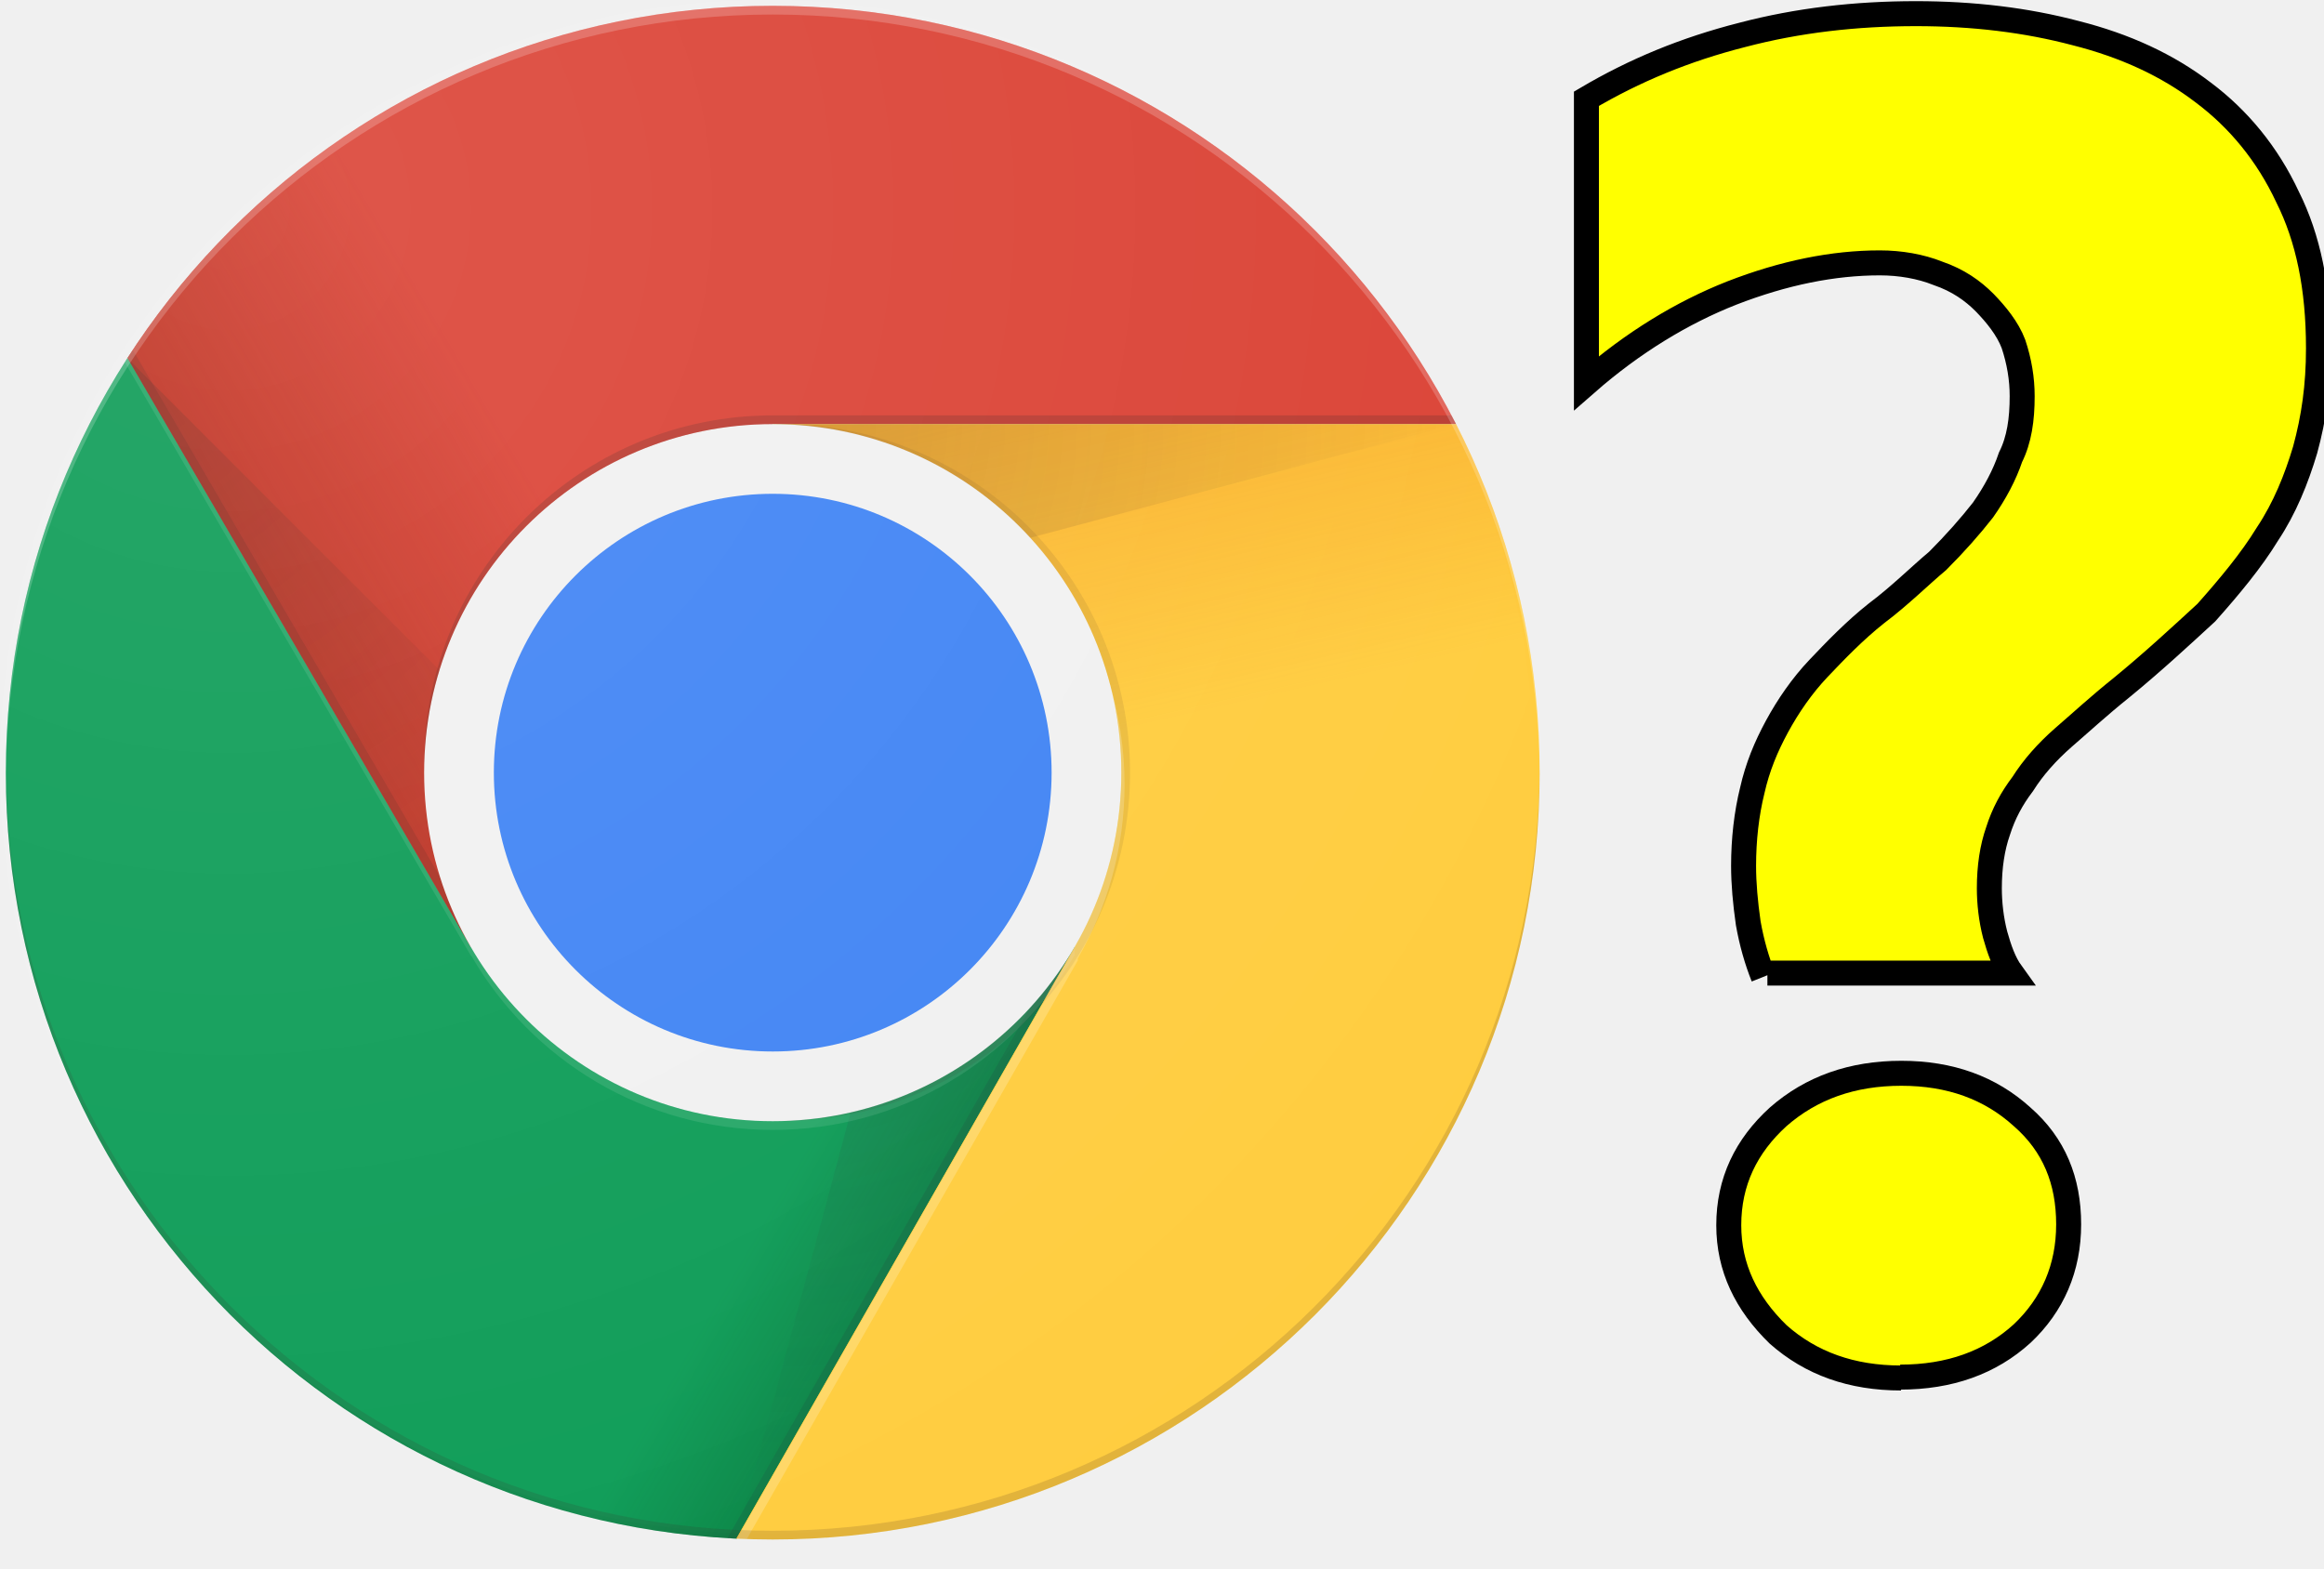
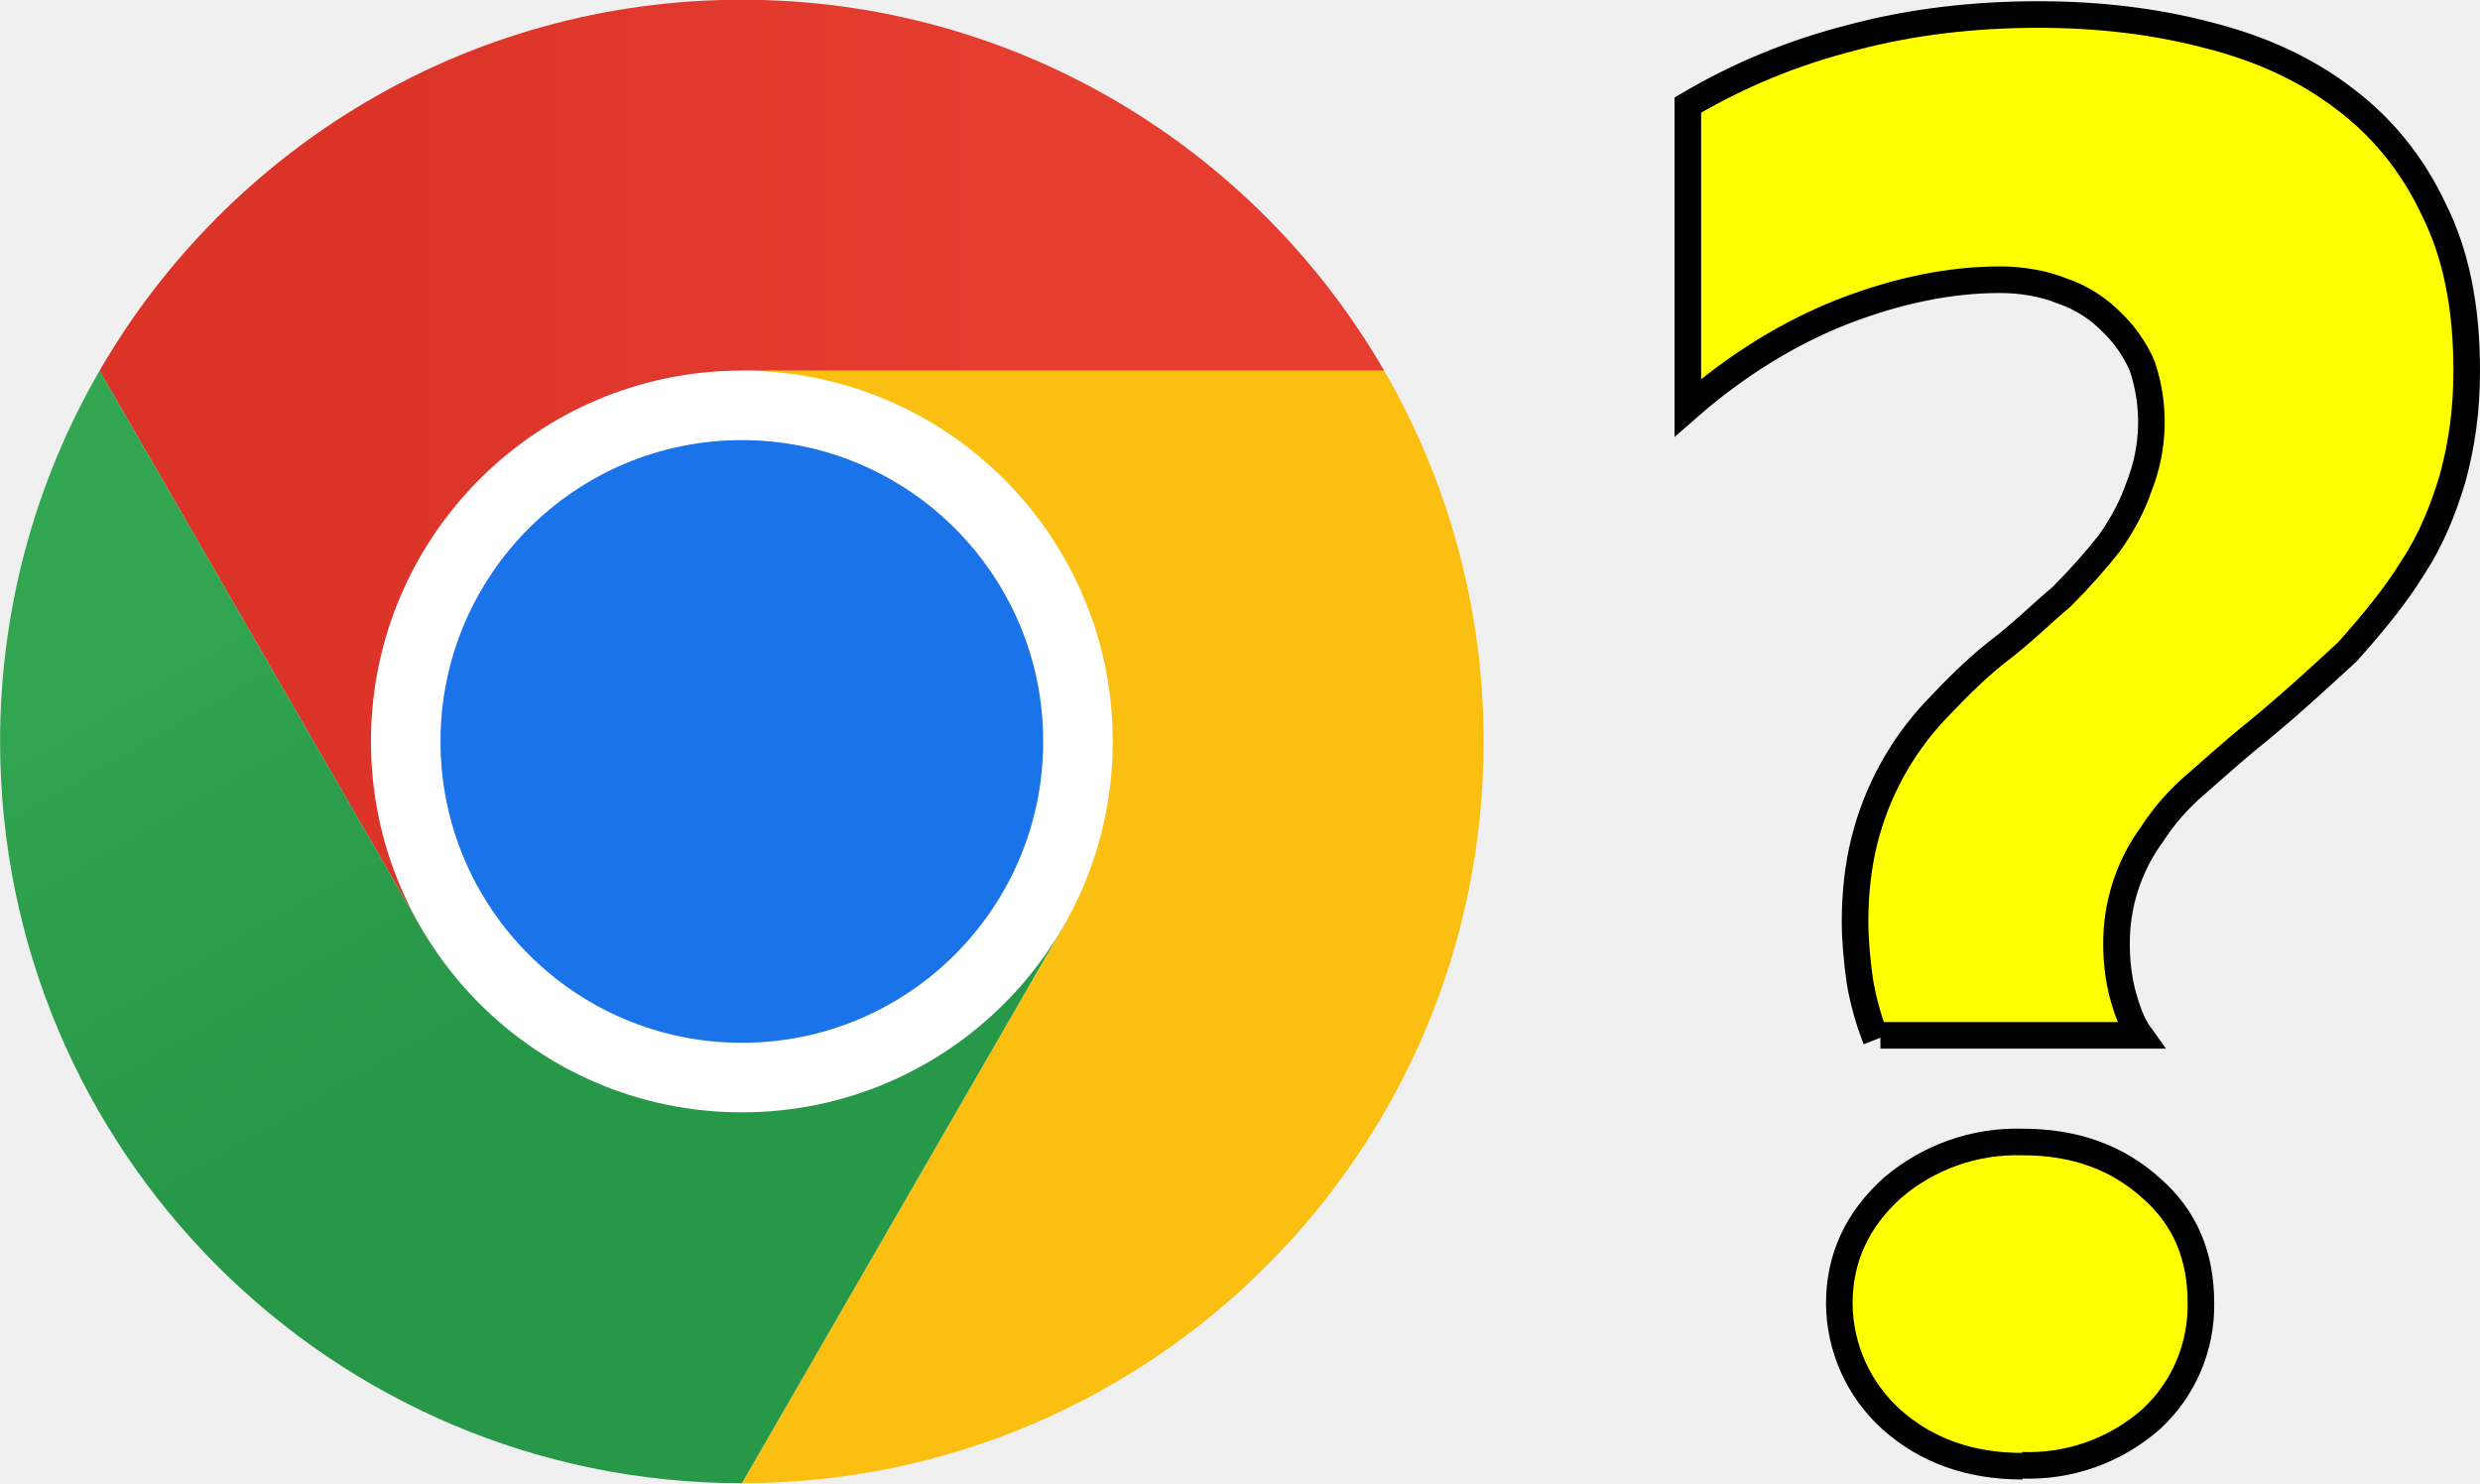
- <svg xmlns="http://www.w3.org/2000/svg" xmlns:xlink="http://www.w3.org/1999/xlink" width="80" height="54" viewBox="1 1 80 54">
+ <svg xmlns="http://www.w3.org/2000/svg" width="80.24" height="48" viewBox="1 1 80.24 48">
  <defs>
+     <linearGradient id="c" x2="1" gradientTransform="translate(-93.12 -67.3) scale(231.627)" gradientUnits="userSpaceOnUse">
+       <stop offset="0" stop-color="#db3328" />
+       <stop offset="1" stop-color="#e53d30" />
+     </linearGradient>
+     <linearGradient id="e" x2="1" gradientTransform="rotate(60 -6.85 -119.22) scale(189.8653)" gradientUnits="userSpaceOnUse">
+       <stop offset="0" stop-color="#32a651" />
+       <stop offset="1" stop-color="#279847" />
+     </linearGradient>
+     <clipPath id="a">
+       <path d="M8.57 96Z" />
+     </clipPath>
+     <clipPath id="b">
+       <path d="M8.57 96Z" />
+     </clipPath>
    <circle id="d" cx="96" cy="96" r="88" />
-     <linearGradient id="r" x1="110.87" x2="52.54" y1="164.5" y2="130.33" xlink:href="#a" gradientUnits="userSpaceOnUse" />
-     <linearGradient id="n" x1="29.34" x2="81.84" y1="75.02" y2="44.35" xlink:href="#b" gradientUnits="userSpaceOnUse" />
-     <linearGradient id="k" x1="121.86" x2="136.55" y1="49.8" y2="114.13" xlink:href="#c" gradientUnits="userSpaceOnUse" />
-     <linearGradient id="j" x1="121.86" x2="136.55" y1="49.8" y2="114.13" xlink:href="#c" gradientUnits="userSpaceOnUse" />
-     <linearGradient id="g" x1="110.87" x2="52.54" y1="164.5" y2="130.33" xlink:href="#a" gradientUnits="userSpaceOnUse" />
-     <linearGradient id="f" x1="29.34" x2="81.84" y1="75.02" y2="44.35" xlink:href="#b" gradientUnits="userSpaceOnUse" />
  </defs>
-   <clipPath id="e">
-     <use width="176" height="176" xlink:href="#d" overflow="visible" />
-   </clipPath>
-   <g transform="matrix(.3 0 0 .3 -1.2 -1.2)" clip-path="url(#e)">
-     <path fill="#db4437" d="M21.97 8v108h39.4L96 56h88V8z" />
-     <linearGradient id="b" x1="29.34" x2="81.84" y1="75.02" y2="44.35" gradientUnits="userSpaceOnUse">
-       <stop offset="0" stop-color="#a52714" stop-opacity=".6" />
-       <stop offset=".66" stop-color="#a52714" stop-opacity="0" />
-     </linearGradient>
-     <path fill="url(#f)" d="M21.97 8v108h39.4L96 56h88V8z" />
+   <path fill="#ff0" stroke="#000" stroke-width=".86" d="M61.7 34.63a9.38 9.38 0 0 1-.52-1.85c-.1-.7-.16-1.36-.16-1.97 0-.9.1-1.8.3-2.6a9.51 9.51 0 0 1 2.28-4.2c.57-.6 1.24-1.3 2-1.9.8-.6 1.5-1.3 2.1-1.8.6-.6 1.13-1.2 1.56-1.75.42-.6.74-1.2.95-1.82a5.66 5.66 0 0 0 .1-3.9 4.4 4.4 0 0 0-1-1.43c-.4-.4-.9-.76-1.6-1-.6-.24-1.3-.36-2-.36-1.6 0-3.3.34-5.1 1.04-1.7.67-3.4 1.7-5 3.1V4.4c1.66-.98 3.4-1.7 5.37-2.2 1.9-.5 3.9-.73 5.97-.73 1.97 0 3.8.22 5.5.67 1.7.43 3.16 1.1 4.4 2.05 1.2.9 2.2 2.1 2.9 3.6.7 1.4 1.06 3.1 1.06 5.2 0 1.3-.16 2.4-.46 3.5-.3 1-.7 2-1.3 2.9-.55.9-1.3 1.8-2.1 2.7-.87.8-1.84 1.7-2.94 2.6-.75.6-1.4 1.2-1.98 1.7a7.41 7.41 0 0 0-1.4 1.6 5.95 5.95 0 0 0-1.15 3.59c0 .5.06 1.06.2 1.6.14.5.3.96.56 1.32h-8.4m4.6 13.94c-1.7 0-3.1-.5-4.23-1.5a5.1 5.1 0 0 1-1.7-3.76c0-1.5.6-2.73 1.7-3.73a6.2 6.2 0 0 1 4.24-1.5c1.68 0 3.06.5 4.16 1.5 1.1.96 1.6 2.2 1.6 3.7a5 5 0 0 1-1.6 3.76 6 6 0 0 1-4.2 1.5" font-family="Gisha" font-size="41.88" font-weight="bold" letter-spacing="0" overflow="visible" style="line-height:125%;-inkscape-font-specification:'Gisha Bold'" word-spacing="0" />
+   <g style="stroke-width:10.666">
+     <g style="stroke-width:10.666">
+       <g clip-path="url(#a)" opacity=".5" style="stroke-width:113.771" transform="matrix(.37499 0 0 -.37499 1 49)">
+         <g style="stroke-width:10.666">
+           <path fill="#d663ff" d="M0 0Z" style="stroke-width:113.771" transform="translate(8.58 96)" />
+         </g>
+       </g>
+       <g clip-path="url(#b)" opacity=".5" style="stroke-width:113.771" transform="matrix(.37499 0 0 -.37499 1 49)">
+         <g style="stroke-width:10.666">
+           <path fill="#9963ff" d="M0 0Z" style="stroke-width:113.771" transform="translate(8.58 96)" />
+         </g>
+       </g>
+     </g>
+     <path fill="#fbbf12" d="m51.77 28.7 110.85 64-110.85 192c141.38 0 255.99-114.61 255.99-256 0-46.64-12.54-90.33-34.33-128H51.76Z" style="stroke-width:40.313" transform="translate(20.15 22.3) scale(.09375)" />
+     <path fill="url(#a)" d="M51.77-227.29c-94.76 0-177.42 51.52-221.68 128.03L-59.1 92.71l110.86-64v-128h221.66c-44.27-76.5-126.93-128-221.66-128Z" style="fill:url(#c);stroke-width:40.313" transform="translate(20.15 22.3) scale(.09375)" />
+     <path fill="url(#d)" d="M-204.23 28.7c0 141.39 114.61 256 256 256l110.85-192-110.85-64-110.86 64L-169.9-99.26A254.7 254.7 0 0 0-204.23 28.7" style="fill:url(#e);stroke-width:40.313" transform="translate(20.15 22.3) scale(.09375)" />
+     <path fill="#fff" d="M179.76 28.7c0 70.7-57.3 128-128 128-70.69 0-128-57.3-128-128 0-70.68 57.31-128 128-128 70.7 0 128 57.32 128 128" style="stroke-width:40.313" transform="translate(20.15 22.3) scale(.09375)" />
+     <path fill="#1a73e8" d="M155.76 28.7c0 57.44-46.56 104-104 104-57.43 0-104-46.56-104-104 0-57.43 46.57-104 104-104 57.44 0 104 46.57 104 104" style="stroke-width:40.313" transform="translate(20.15 22.3) scale(.09375)" />
  </g>
-   <path fill="#3e2723" fill-opacity=".15" d="M62.3 115.65l-39.8-68.3-.58 1 39.54 67.8z" transform="matrix(.3 0 0 .3 -1.2 -1.2)" clip-path="url(#e)" />
-   <g transform="matrix(.3 0 0 .3 -1.2 -1.2)" clip-path="url(#e)">
-     <path fill="#0f9d58" d="M8 184h83.77l38.88-38.88V116h-69.3L8 24.48z" />
-     <linearGradient id="a" x1="110.87" x2="52.54" y1="164.5" y2="130.33" gradientUnits="userSpaceOnUse">
-       <stop offset="0" stop-color="#055524" stop-opacity=".4" />
-       <stop offset=".33" stop-color="#055524" stop-opacity="0" />
-     </linearGradient>
-     <path fill="url(#g)" d="M8 184h83.77l38.88-38.88V116h-69.3L8 24.48z" />
-   </g>
-   <path fill="#263238" fill-opacity=".15" d="M129.84 117.33l-.83-.48L90.7 184h1.15l38.1-66.64z" transform="matrix(.3 0 0 .3 -1.2 -1.2)" clip-path="url(#e)" />
-   <g transform="matrix(.3 0 0 .3 -1.2 -1.2)" clip-path="url(#e)">
-     <defs>
-       <path id="h" d="M8 184h83.77l38.88-38.88V116h-69.3L8 24.48z" />
-     </defs>
-     <clipPath id="i">
-       <use width="176" height="176" xlink:href="#h" overflow="visible" />
-     </clipPath>
-     <g clip-path="url(#i)">
-       <path fill="#ffcd40" d="M96 56l34.65 60-38.88 68H184V56z" />
-       <linearGradient id="c" x1="121.86" x2="136.55" y1="49.8" y2="114.13" gradientUnits="userSpaceOnUse">
-         <stop offset="0" stop-color="#ea6100" stop-opacity=".3" />
-         <stop offset=".66" stop-color="#ea6100" stop-opacity="0" />
-       </linearGradient>
-       <path fill="url(#j)" d="M96 56l34.65 60-38.88 68H184V56z" />
-     </g>
-   </g>
-   <g transform="matrix(.3 0 0 .3 -1.2 -1.2)" clip-path="url(#e)">
-     <path fill="#ffcd40" d="M96 56l34.65 60-38.88 68H184V56z" />
-     <path fill="url(#k)" d="M96 56l34.65 60-38.88 68H184V56z" />
-   </g>
-   <g transform="matrix(.3 0 0 .3 -1.2 -1.2)" clip-path="url(#e)">
-     <defs>
-       <path id="l" d="M96 56l34.65 60-38.88 68H184V56z" />
-     </defs>
-     <clipPath id="m">
-       <use width="176" height="176" xlink:href="#l" overflow="visible" />
-     </clipPath>
-     <g clip-path="url(#m)">
-       <path fill="#db4437" d="M21.97 8v108h39.4L96 56h88V8z" />
-       <path fill="url(#n)" d="M21.97 8v108h39.4L96 56h88V8z" />
-     </g>
-   </g>
-   <radialGradient id="o" cx="668.18" cy="55.95" r="84.08" gradientUnits="userSpaceOnUse" gradientTransform="translate(-576)">
-     <stop offset="0" stop-color="#3e2723" stop-opacity=".2" />
-     <stop offset="1" stop-color="#3e2723" stop-opacity="0" />
-   </radialGradient>
-   <path fill="url(#o)" d="M96 56v20.95L174.4 56z" transform="matrix(.3 0 0 .3 -1.2 -1.2)" clip-path="url(#e)" />
-   <g transform="matrix(.3 0 0 .3 -1.2 -1.2)" clip-path="url(#e)">
-     <defs>
-       <path id="p" d="M21.97 8v40.34L61.37 116 96 56h88V8z" />
-     </defs>
-     <clipPath id="q">
-       <use width="176" height="176" xlink:href="#p" overflow="visible" />
-     </clipPath>
-     <g clip-path="url(#q)">
-       <path fill="#0f9d58" d="M8 184h83.77l38.88-38.88V116h-69.3L8 24.48z" />
-       <path fill="url(#r)" d="M8 184h83.77l38.88-38.88V116h-69.3L8 24.48z" />
-     </g>
-   </g>
-   <radialGradient id="s" cx="597.88" cy="48.52" r="78.04" gradientUnits="userSpaceOnUse" gradientTransform="translate(-576)">
-     <stop offset="0" stop-color="#3e2723" stop-opacity=".2" />
-     <stop offset="1" stop-color="#3e2723" stop-opacity="0" />
-   </radialGradient>
-   <path fill="url(#s)" d="M21.97 48.45l57.25 57.24L61.36 116z" transform="matrix(.3 0 0 .3 -1.2 -1.2)" clip-path="url(#e)" />
-   <radialGradient id="t" cx="671.84" cy="96.14" r="87.87" gradientUnits="userSpaceOnUse" gradientTransform="translate(-576)">
-     <stop offset="0" stop-color="#263238" stop-opacity=".2" />
-     <stop offset="1" stop-color="#263238" stop-opacity="0" />
-   </radialGradient>
-   <path fill="url(#t)" d="M91.83 183.9l20.96-78.2 17.8 10.3z" transform="matrix(.3 0 0 .3 -1.2 -1.2)" clip-path="url(#e)" />
-   <g transform="matrix(.3 0 0 .3 -1.2 -1.2)" clip-path="url(#e)">
-     <circle cx="96" cy="96" r="40" fill="#f1f1f1" />
-     <circle cx="96" cy="96" r="32" fill="#4285f4" />
-   </g>
-   <g transform="matrix(.3 0 0 .3 -1.2 -1.2)" clip-path="url(#e)">
-     <path fill="#3e2723" fill-opacity=".2" d="M96 55c-22.1 0-40 17.9-40 40v1c0-22.1 17.9-40 40-40h88v-1H96z" />
-     <path fill="#fff" fill-opacity=".1" d="M130.6 116c-6.92 11.94-19.8 20-34.6 20s-27.7-8.06-34.6-20h-.05L8 24.48v1L61.36 117h.04c6.92 11.94 19.8 20 34.6 20s27.7-8.05 34.6-20h.06v-1h-.06z" />
-     <path fill="#3e2723" d="M97 56c-.17 0-.33.02-.5.03C118.36 56.3 136 74.08 136 96c0 21.92-17.64 39.7-39.5 39.97.17 0 .33.03.5.03 22.1 0 40-17.9 40-40s-17.9-40-40-40z" opacity=".1" />
-     <path fill="#fff" fill-opacity=".2" d="M131 117.33c3.4-5.88 5.37-12.68 5.37-19.96 0-4.22-.66-8.28-1.87-12.1.95 3.43 1.5 7.02 1.5 10.74 0 7.3-1.97 14.1-5.37 20l.02.1-38.88 68h1.16l38.1-66.6H131z" />
-   </g>
-   <g transform="matrix(.3 0 0 .3 -1.2 -1.2)" clip-path="url(#e)">
-     <path fill="#fff" fill-opacity=".2" d="M96 9c48.43 0 87.72 39.13 88 87.5V96c0-48.6-39.4-88-88-88S8 47.4 8 96v.5C8.3 48.13 47.58 9 96 9z" />
-     <path fill="#3e2723" fill-opacity=".15" d="M96 183c48.43 0 87.72-39.13 88-87.5v.5c0 48.6-39.4 88-88 88S8 144.6 8 96v-.5c.3 48.37 39.58 87.5 88 87.5z" />
-   </g>
-   <radialGradient id="u" cx="34.29" cy="32.01" r="176.75" gradientUnits="userSpaceOnUse" gradientTransform="translate(-7 -7)">
-     <stop offset="0" stop-color="#fff" stop-opacity=".1" />
-     <stop offset="1" stop-color="#fff" stop-opacity="0" />
-   </radialGradient>
-   <circle cx="89" cy="89" r="88" fill="url(#u)" transform="matrix(.3 0 0 .3 .7 .7)" />
-   <path fill="#ff0" stroke="#000" stroke-width=".86" d="M61.7 34.63c-.22-.55-.4-1.17-.52-1.85-.1-.7-.16-1.36-.16-1.97 0-.9.1-1.8.3-2.6.18-.8.47-1.5.85-2.2.38-.7.86-1.4 1.43-2 .57-.6 1.24-1.3 2-1.9.8-.6 1.5-1.3 2.1-1.8.6-.6 1.13-1.2 1.56-1.75.42-.6.74-1.2.95-1.82.3-.6.4-1.3.4-2.1 0-.6-.1-1.2-.3-1.8-.2-.53-.6-1.02-1-1.43-.4-.4-.9-.76-1.6-1-.6-.24-1.3-.36-2-.36-1.6 0-3.3.34-5.1 1.04-1.7.67-3.4 1.7-5 3.1V4.4c1.66-.98 3.4-1.7 5.37-2.2 1.9-.5 3.9-.73 5.97-.73 1.97 0 3.8.22 5.5.67 1.7.43 3.16 1.1 4.4 2.05 1.2.9 2.2 2.1 2.9 3.6.7 1.4 1.06 3.1 1.06 5.2 0 1.3-.16 2.4-.46 3.5-.3 1-.7 2-1.3 2.9-.55.9-1.3 1.8-2.1 2.7-.87.8-1.84 1.7-2.94 2.6-.75.6-1.4 1.2-1.98 1.7-.57.5-1.04 1.03-1.4 1.6-.38.5-.66 1.02-.85 1.62-.2.57-.3 1.23-.3 1.97 0 .5.06 1.06.2 1.6.14.5.3.96.56 1.32h-8.4m4.6 13.94c-1.7 0-3.1-.5-4.23-1.5-1.1-1.07-1.7-2.3-1.7-3.76 0-1.5.6-2.73 1.7-3.73 1.14-1 2.55-1.5 4.24-1.5 1.68 0 3.06.5 4.16 1.5 1.1.96 1.6 2.2 1.6 3.7s-.55 2.77-1.6 3.76c-1.1 1-2.5 1.5-4.2 1.5" style="line-height:125%;-inkscape-font-specification:Gisha Bold" font-size="41.88" font-weight="bold" letter-spacing="0" word-spacing="0" overflow="visible" font-family="Gisha" />
</svg>
